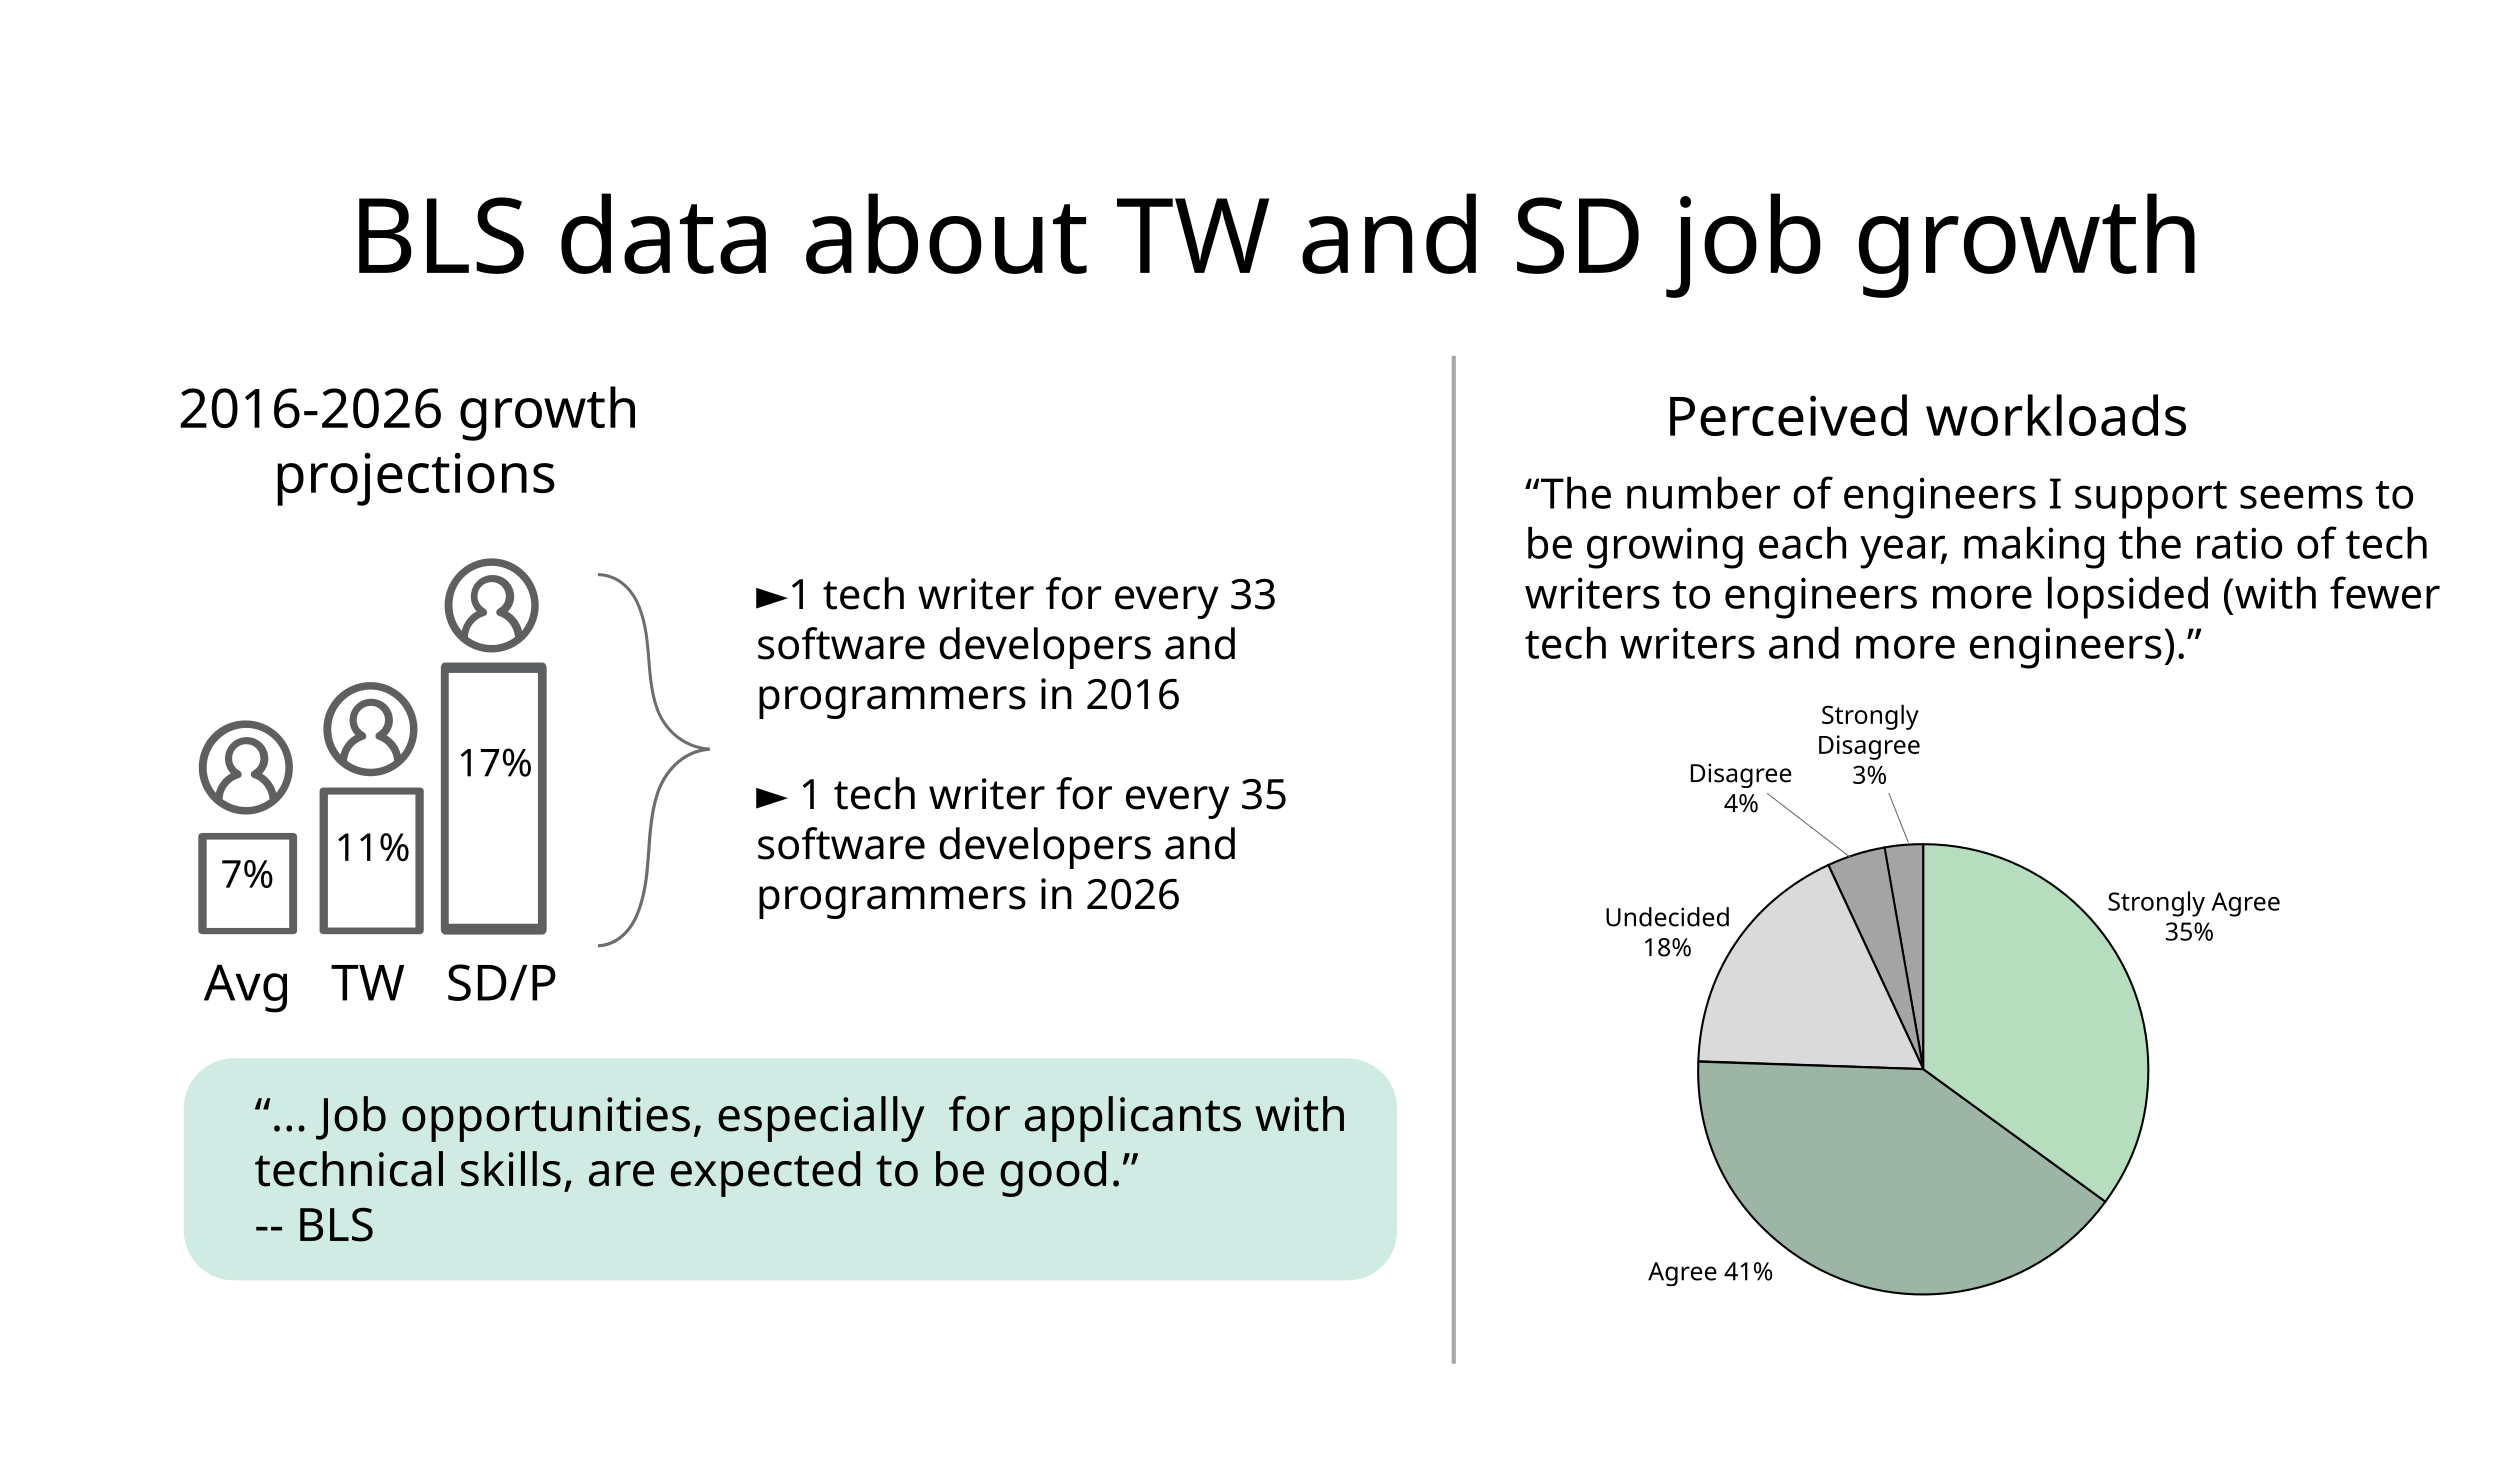
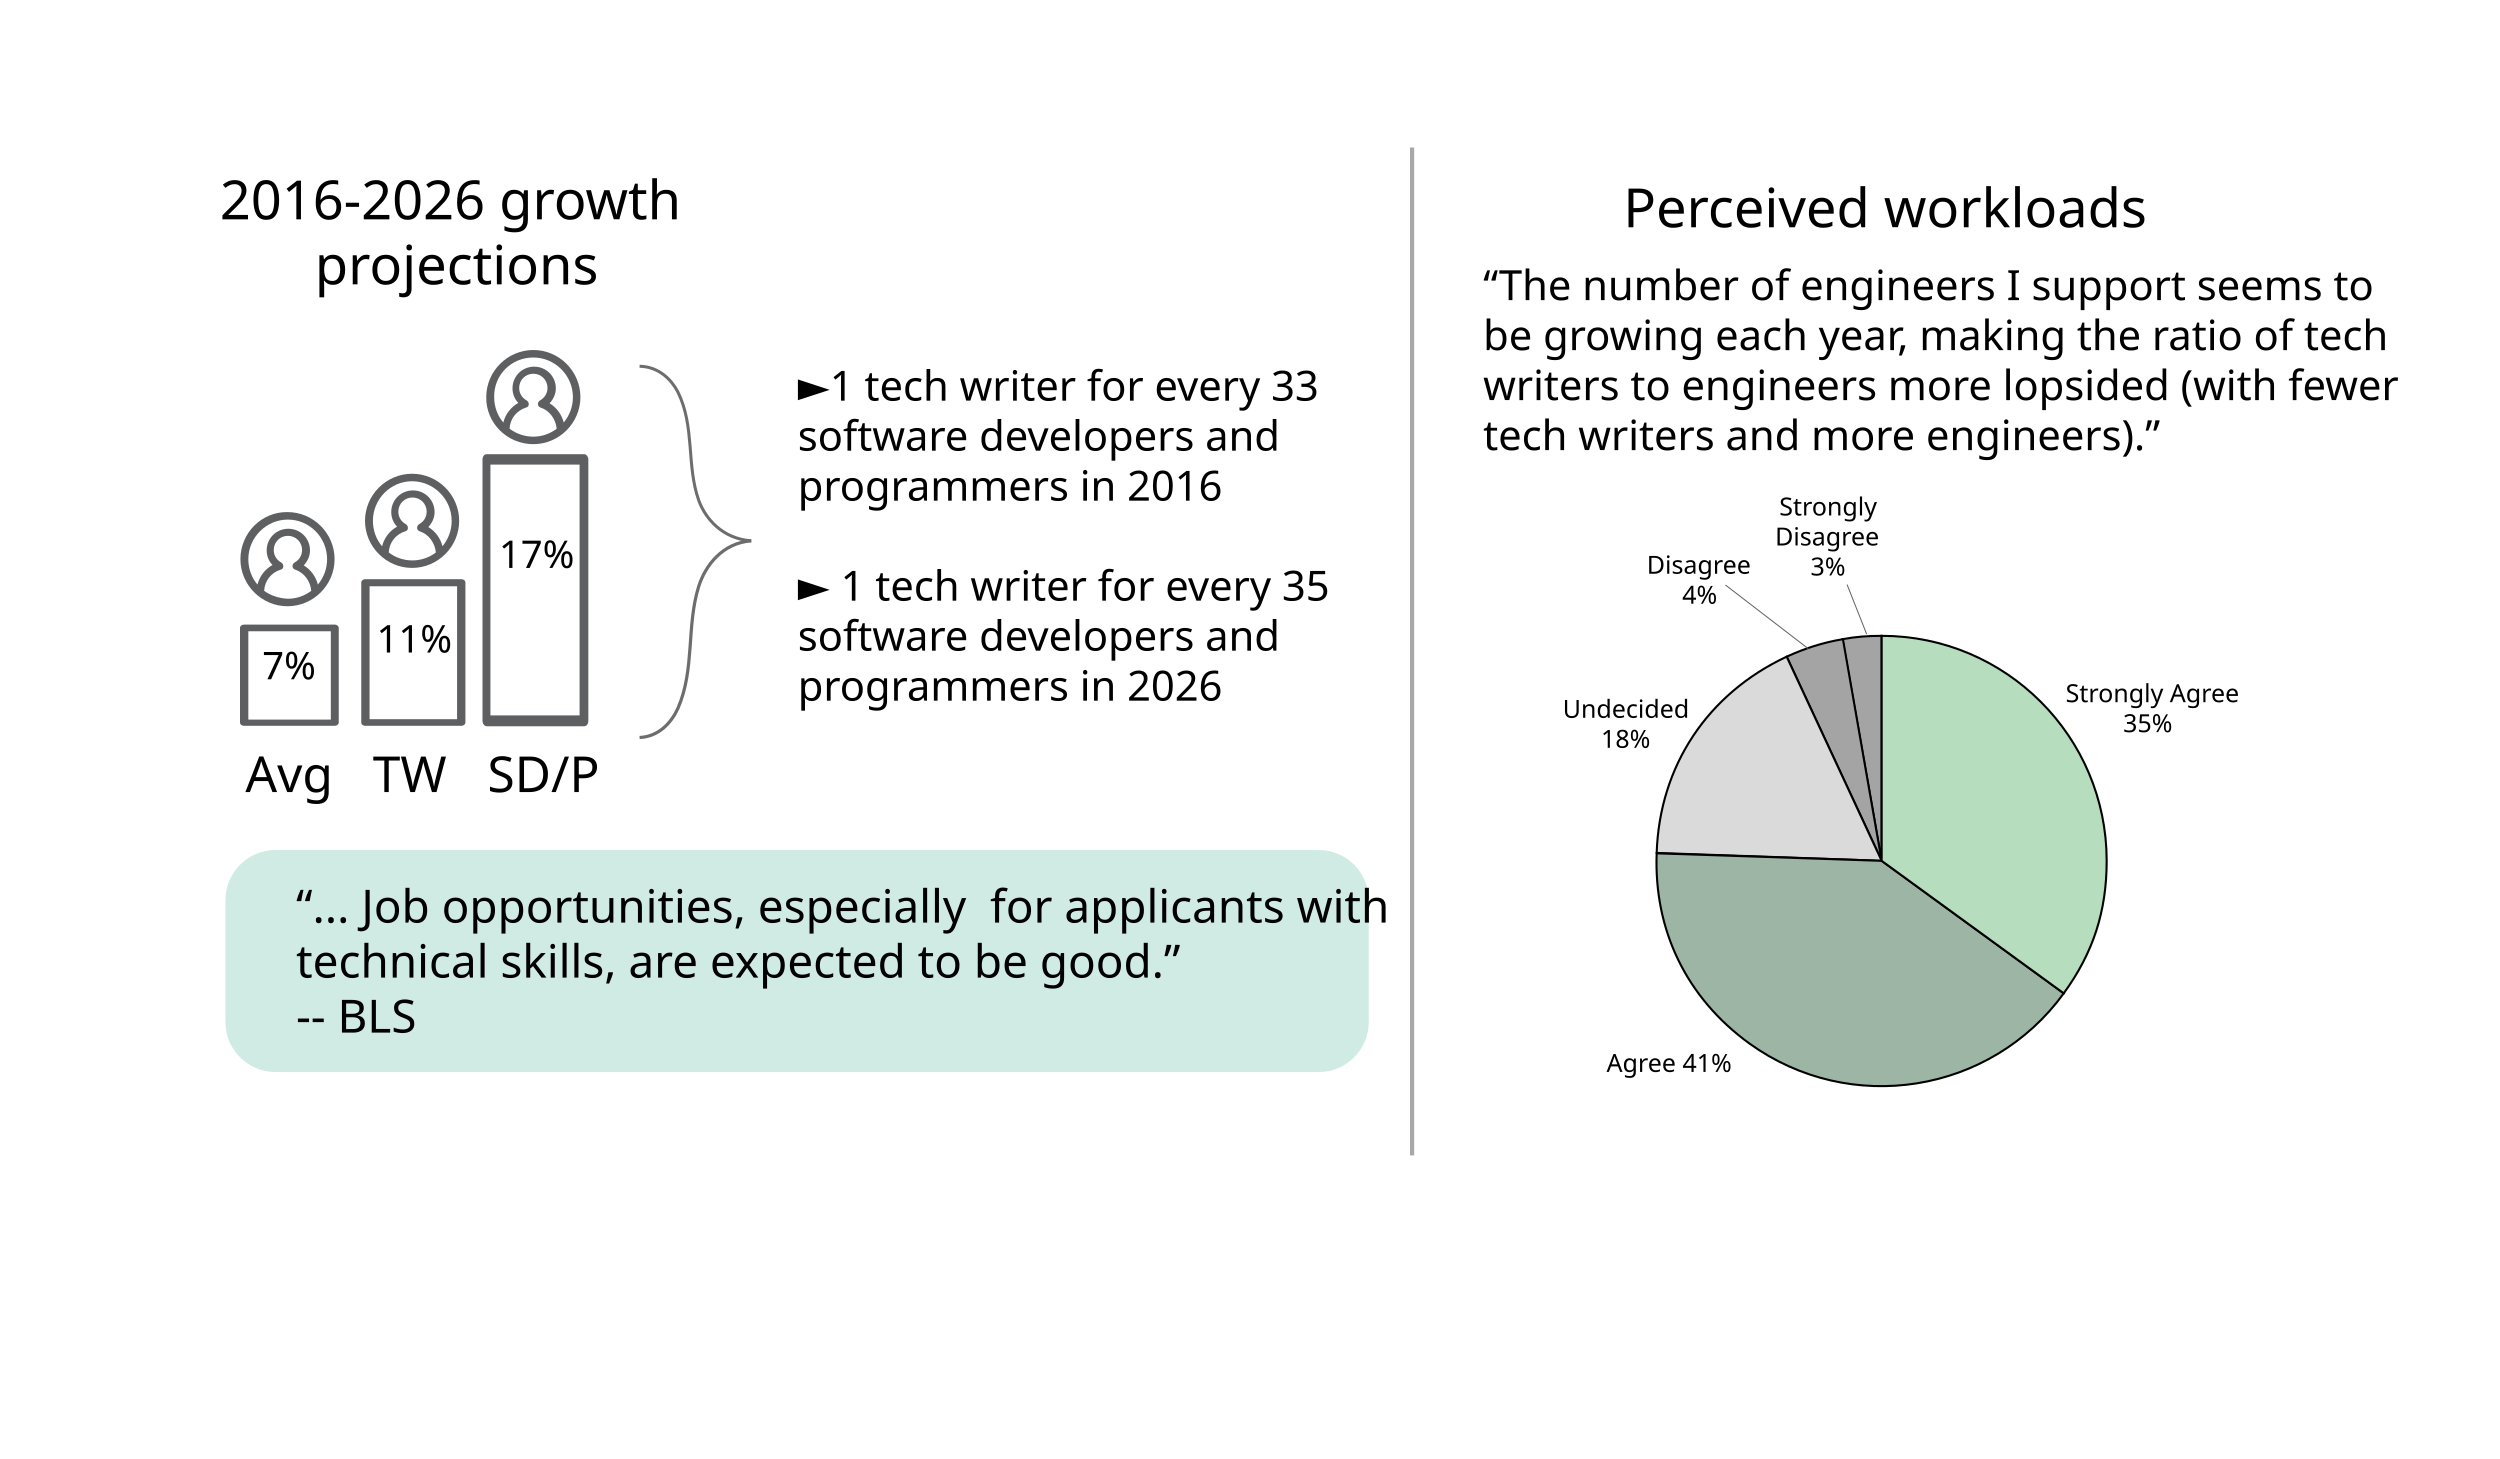
<svg xmlns="http://www.w3.org/2000/svg" version="1.1" id="Layer_1" x="0px" y="0px" viewBox="0 0 600 350" enable-background="new 0 0 600 350" xml:space="preserve">
-   <path fill="#D0EBE4" d="M323.4,307.3H56.1c-6.6,0-12-5.4-12-12V266c0-6.6,5.4-12,12-12h267.2c6.6,0,12,5.4,12,12v29.3  C335.4,301.9,330,307.3,323.4,307.3z" />
-   <rect x="-0.8" y="44" fill="none" width="600" height="45.9" />
-   <text transform="matrix(1 0 0 1 83.794 65.488)" font-family="'ArialMT'" font-size="25px">BLS data about TW and SD job growth</text>
-   <text transform="matrix(1 0 0 1 42.7522 102.6349)">
+   <path fill="#D0EBE4" d="M316.5,257.3H66.1c-6.6,0-12-5.4-12-12V216c0-6.6,5.4-12,12-12h250.4c6.6,0,12,5.4,12,12v29.3  C328.5,251.9,323.1,257.3,316.5,257.3z" />
+   <text transform="matrix(1 0 0 1 52.7522 52.6351)">
    <tspan x="0" y="0" font-family="'ArialMT'" font-size="13px">2016-2026 growth </tspan>
    <tspan x="22.8" y="15.6" font-family="'ArialMT'" font-size="13px">projections</tspan>
  </text>
-   <path fill="#5E5F61" d="M49.6,201.5h19.8v21.2H49.6V201.5z M48.6,224.2h21.7c0.5,0,1-0.3,1-0.8v-22.7c0-0.4-0.4-0.8-1-0.8H48.6  c-0.5,0-1,0.3-1,0.8v22.7C47.6,223.9,48.1,224.2,48.6,224.2z" />
-   <path fill="#5E5F61" d="M78.7,190.7h21l0,31.9h-21L78.7,190.7z M76.7,223.4c0,0.5,0.5,0.8,1,0.8h23c0.6,0,1-0.4,1-0.8l0-33.6  c0-0.5-0.5-0.8-1-0.8h-23c-0.6,0-1,0.4-1,0.8L76.7,223.4z" />
-   <path fill="#5E5F61" d="M129.1,221.7h-21.4v-60.2h21.4V221.7z M130.2,159h-23.4c-0.6,0-1,0.6-1,1.3V223c0,0.7,0.5,1.3,1,1.3h23.4  c0.6,0,1-0.6,1-1.3v-62.7C131.2,159.6,130.7,159,130.2,159z" />
-   <path fill="#5E5F61" d="M68.5,184.2c0,2.3-0.8,4.4-2.2,6.1c-0.5-1.9-1.7-3.6-3.4-4.6c0.9-1,1.5-2.2,1.5-3.6c0-2.9-2.3-5.2-5.2-5.2  c-2.9,0-5.2,2.3-5.2,5.2c0,1.3,0.5,2.6,1.4,3.5c-1.8,1-3.1,2.7-3.6,4.7c-1.4-1.6-2.2-3.8-2.2-6.1c0-5.2,4.3-9.5,9.5-9.5  C64.2,174.7,68.5,178.9,68.5,184.2L68.5,184.2z M53.4,191.8c0.1-2.4,1.7-4.4,4-5.1c0.4-0.1,0.6-0.4,0.6-0.8c0-0.4-0.2-0.7-0.5-0.9  c-1.1-0.6-1.8-1.7-1.8-3c0-1.9,1.5-3.4,3.4-3.4s3.4,1.5,3.4,3.4c0,1.3-0.7,2.4-1.8,3c-0.3,0.2-0.5,0.5-0.5,0.9  c0,0.4,0.3,0.7,0.6,0.8c2.2,0.7,3.7,2.8,3.9,5.1c-1.6,1.2-3.5,1.9-5.6,1.9S54.9,192.9,53.4,191.8L53.4,191.8z M47.7,184.2  c0,6.2,5.1,11.3,11.3,11.3s11.3-5.1,11.3-11.3s-5.1-11.3-11.3-11.3C52.8,172.8,47.7,177.9,47.7,184.2z" />
-   <path fill="#5E5F61" d="M88.9,165.5c5.2,0,9.5,4.3,9.5,9.5c0,2.3-0.8,4.4-2.2,6.1c-0.5-1.9-1.7-3.6-3.4-4.6c0.9-1,1.5-2.2,1.5-3.6  c0-2.9-2.3-5.2-5.2-5.2s-5.2,2.3-5.2,5.2c0,1.3,0.5,2.6,1.4,3.5c-1.8,1-3.1,2.7-3.6,4.7c-1.4-1.6-2.2-3.8-2.2-6.1  C79.5,169.8,83.7,165.5,88.9,165.5L88.9,165.5z M83.3,182.6c0.1-2.4,1.7-4.4,4-5.1c0.4-0.1,0.6-0.4,0.6-0.8c0-0.4-0.2-0.7-0.5-0.9  c-1.1-0.6-1.8-1.7-1.8-3c0-1.9,1.5-3.4,3.4-3.4c1.9,0,3.4,1.5,3.4,3.4c0,1.3-0.7,2.4-1.8,3c-0.3,0.2-0.5,0.5-0.5,0.9  c0,0.4,0.3,0.7,0.6,0.8c2.2,0.7,3.7,2.8,3.9,5.1c-1.6,1.2-3.5,1.9-5.6,1.9C86.8,184.5,84.9,183.8,83.3,182.6L83.3,182.6z   M88.9,186.3c6.2,0,11.3-5.1,11.3-11.3c0-6.2-5.1-11.3-11.3-11.3c-6.2,0-11.3,5.1-11.3,11.3C77.6,181.2,82.7,186.3,88.9,186.3z" />
-   <path fill="#5E5F61" d="M118,135.8c5.2,0,9.5,4.3,9.5,9.5c0,2.3-0.8,4.4-2.2,6.1c-0.5-1.9-1.7-3.6-3.4-4.6c0.9-1,1.5-2.2,1.5-3.6  c0-2.9-2.3-5.2-5.2-5.2c-2.9,0-5.2,2.3-5.2,5.2c0,1.3,0.5,2.6,1.4,3.5c-1.8,1-3.1,2.7-3.6,4.7c-1.4-1.6-2.2-3.8-2.2-6.1  C108.5,140,112.7,135.8,118,135.8L118,135.8z M112.3,152.9c0.1-2.4,1.7-4.4,4-5.1c0.4-0.1,0.6-0.4,0.6-0.8c0-0.4-0.2-0.7-0.5-0.9  c-1.1-0.6-1.8-1.7-1.8-3c0-1.9,1.5-3.4,3.4-3.4c1.9,0,3.4,1.5,3.4,3.4c0,1.3-0.7,2.4-1.8,3c-0.3,0.2-0.5,0.5-0.5,0.9  c0,0.4,0.3,0.7,0.6,0.8c2.2,0.7,3.7,2.8,3.9,5.1c-1.6,1.2-3.5,1.9-5.6,1.9C115.9,154.8,113.9,154.1,112.3,152.9L112.3,152.9z   M118,156.6c6.2,0,11.3-5.1,11.3-11.3c0-6.2-5.1-11.3-11.3-11.3c-6.2,0-11.3,5.1-11.3,11.3S111.7,156.6,118,156.6z" />
-   <text transform="matrix(1 0 0 1 48.8939 240.0991)" font-family="'ArialMT'" font-size="11.929px">Avg</text>
-   <text transform="matrix(1 0 0 1 79.4574 240.0991)" font-family="'ArialMT'" font-size="11.929px">TW</text>
-   <text transform="matrix(1 0 0 1 106.9852 240.0986)" font-family="'ArialMT'" font-size="11.929px">SD/P</text>
+   <path fill="#5E5F61" d="M59.6,151.5h19.8v21.2H59.6V151.5z M58.6,174.2h21.7c0.5,0,1-0.3,1-0.8v-22.7c0-0.4-0.4-0.8-1-0.8H58.6  c-0.5,0-1,0.3-1,0.8v22.7C57.6,173.9,58.1,174.2,58.6,174.2z" />
+   <path fill="#5E5F61" d="M88.7,140.7h21l0,31.9h-21L88.7,140.7z M86.7,173.4c0,0.5,0.5,0.8,1,0.8h23c0.6,0,1-0.4,1-0.8l0-33.6  c0-0.5-0.5-0.8-1-0.8h-23c-0.6,0-1,0.4-1,0.8L86.7,173.4z" />
+   <path fill="#5E5F61" d="M139.1,171.7h-21.4v-60.2h21.4V171.7z M140.2,109h-23.4c-0.6,0-1,0.6-1,1.3V173c0,0.7,0.5,1.3,1,1.3h23.4  c0.6,0,1-0.6,1-1.3v-62.7C141.2,109.6,140.7,109,140.2,109z" />
+   <path fill="#5E5F61" d="M78.5,134.2c0,2.3-0.8,4.4-2.2,6.1c-0.5-1.9-1.7-3.6-3.4-4.6c0.9-1,1.5-2.2,1.5-3.6c0-2.9-2.3-5.2-5.2-5.2  s-5.2,2.3-5.2,5.2c0,1.3,0.5,2.6,1.4,3.5c-1.8,1-3.1,2.7-3.6,4.7c-1.4-1.6-2.2-3.8-2.2-6.1c0-5.2,4.3-9.5,9.5-9.5  C74.2,124.7,78.5,128.9,78.5,134.2L78.5,134.2z M63.4,141.8c0.1-2.4,1.7-4.4,4-5.1c0.4-0.1,0.6-0.4,0.6-0.8c0-0.4-0.2-0.7-0.5-0.9  c-1.1-0.6-1.8-1.7-1.8-3c0-1.9,1.5-3.4,3.4-3.4c1.9,0,3.4,1.5,3.4,3.4c0,1.3-0.7,2.4-1.8,3c-0.3,0.2-0.5,0.5-0.5,0.9  c0,0.4,0.3,0.7,0.6,0.8c2.2,0.7,3.7,2.8,3.9,5.1c-1.6,1.2-3.5,1.9-5.6,1.9C66.9,143.6,64.9,142.9,63.4,141.8L63.4,141.8z   M57.7,134.2c0,6.2,5.1,11.3,11.3,11.3s11.3-5.1,11.3-11.3s-5.1-11.3-11.3-11.3C62.8,122.8,57.7,127.9,57.7,134.2z" />
+   <path fill="#5E5F61" d="M98.9,115.5c5.2,0,9.5,4.3,9.5,9.5c0,2.3-0.8,4.4-2.2,6.1c-0.5-1.9-1.7-3.6-3.4-4.6c0.9-1,1.5-2.2,1.5-3.6  c0-2.9-2.3-5.2-5.2-5.2s-5.2,2.3-5.2,5.2c0,1.3,0.5,2.6,1.4,3.5c-1.8,1-3.1,2.7-3.6,4.7c-1.4-1.6-2.2-3.8-2.2-6.1  C89.5,119.8,93.7,115.5,98.9,115.5L98.9,115.5z M93.3,132.6c0.1-2.4,1.7-4.4,4-5.1c0.4-0.1,0.6-0.4,0.6-0.8c0-0.4-0.2-0.7-0.5-0.9  c-1.1-0.6-1.8-1.7-1.8-3c0-1.9,1.5-3.4,3.4-3.4c1.9,0,3.4,1.5,3.4,3.4c0,1.3-0.7,2.4-1.8,3c-0.3,0.2-0.5,0.5-0.5,0.9  c0,0.4,0.3,0.7,0.6,0.8c2.2,0.7,3.7,2.8,3.9,5.1c-1.6,1.2-3.5,1.9-5.6,1.9C96.8,134.5,94.9,133.8,93.3,132.6L93.3,132.6z   M98.9,136.3c6.2,0,11.3-5.1,11.3-11.3c0-6.2-5.1-11.3-11.3-11.3c-6.2,0-11.3,5.1-11.3,11.3C87.6,131.2,92.7,136.3,98.9,136.3z" />
+   <path fill="#5E5F61" d="M128,85.8c5.2,0,9.5,4.3,9.5,9.5c0,2.3-0.8,4.4-2.2,6.1c-0.5-1.9-1.7-3.6-3.4-4.6c0.9-1,1.5-2.2,1.5-3.6  c0-2.9-2.3-5.2-5.2-5.2s-5.2,2.3-5.2,5.2c0,1.3,0.5,2.6,1.4,3.5c-1.8,1-3.1,2.7-3.6,4.7c-1.4-1.6-2.2-3.8-2.2-6.1  C118.5,90,122.7,85.8,128,85.8L128,85.8z M122.3,102.9c0.1-2.4,1.7-4.4,4-5.1c0.4-0.1,0.6-0.4,0.6-0.8c0-0.4-0.2-0.7-0.5-0.9  c-1.1-0.6-1.8-1.7-1.8-3c0-1.9,1.5-3.4,3.4-3.4c1.9,0,3.4,1.5,3.4,3.4c0,1.3-0.7,2.4-1.8,3c-0.3,0.2-0.5,0.5-0.5,0.9  c0,0.4,0.3,0.7,0.6,0.8c2.2,0.7,3.7,2.8,3.9,5.1c-1.6,1.2-3.5,1.9-5.6,1.9C125.9,104.8,123.9,104.1,122.3,102.9L122.3,102.9z   M128,106.6c6.2,0,11.3-5.1,11.3-11.3c0-6.2-5.1-11.3-11.3-11.3c-6.2,0-11.3,5.1-11.3,11.3C116.6,101.5,121.7,106.6,128,106.6z" />
+   <text transform="matrix(1 0 0 1 58.8939 190.0993)" font-family="'ArialMT'" font-size="11.929px">Avg</text>
+   <text transform="matrix(1 0 0 1 89.4574 190.0993)" font-family="'ArialMT'" font-size="11.929px">TW</text>
+   <text transform="matrix(1 0 0 1 116.9852 190.0988)" font-family="'ArialMT'" font-size="11.929px">SD/P</text>
  <g>
-     <text transform="matrix(1 0 0 1 109.7382 186.3012)" font-family="'ArialMT'" font-size="9.176px">17%</text>
+     <text transform="matrix(1 0 0 1 119.7381 136.3014)" font-family="'ArialMT'" font-size="9.176px">17%</text>
  </g>
  <g>
-     <text transform="matrix(1 0 0 1 52.9335 213.0244)" font-family="'ArialMT'" font-size="9.176px">7%</text>
+     <text transform="matrix(1 0 0 1 62.9334 163.0246)" font-family="'ArialMT'" font-size="9.176px">7%</text>
  </g>
  <g>
-     <text transform="matrix(1 0 0 1 80.3749 206.6015)" font-family="'ArialMT'" font-size="9.176px">11%</text>
+     <text transform="matrix(1 0 0 1 90.3748 156.6017)" font-family="'ArialMT'" font-size="9.176px">11%</text>
  </g>
-   <rect x="61.1" y="262" fill="none" width="263.3" height="48.4" />
-   <text transform="matrix(1 0 0 1 61.0594 271.4262)">
+   <rect x="71.1" y="212" fill="none" width="263.3" height="48.4" />
+   <text transform="matrix(1 0 0 1 71.0593 221.4264)">
    <tspan x="0" y="0" font-family="'ArialMT'" font-size="11px">“... Job opportunities, especially  for applicants with </tspan>
    <tspan x="0" y="13.2" font-family="'ArialMT'" font-size="11px">technical skills, are expected to be good.” </tspan>
    <tspan x="0" y="26.4" font-family="'ArialMT'" font-size="11px">-- BLS</tspan>
  </text>
-   <text transform="matrix(1 0 0 1 399.5834 104.5397)" font-family="'ArialMT'" font-size="13px">Perceived workloads</text>
-   <line fill="none" stroke="#A9A8A9" stroke-miterlimit="10" x1="348.9" y1="85.4" x2="348.9" y2="327.3" />
-   <rect x="181.5" y="137.6" fill="none" width="148.7" height="115.1" />
-   <text transform="matrix(1 0 0 1 181.4662 146.1577)">
+   <text transform="matrix(1 0 0 1 389.5834 54.5399)" font-family="'ArialMT'" font-size="13px">Perceived workloads</text>
+   <line fill="none" stroke="#A9A8A9" stroke-miterlimit="10" x1="338.9" y1="35.4" x2="338.9" y2="277.3" />
+   <rect x="191.5" y="87.6" fill="none" width="148.7" height="115.1" />
+   <text transform="matrix(1 0 0 1 191.4662 96.1579)">
    <tspan x="0" y="0" font-family="'ArialMT'" font-size="10px">►1 tech writer for every 33 </tspan>
    <tspan x="0" y="12" font-family="'ArialMT'" font-size="10px">software developers and </tspan>
    <tspan x="0" y="24" font-family="'ArialMT'" font-size="10px">programmers in 2016</tspan>
    <tspan x="0" y="48" font-family="'ArialMT'" font-size="10px">► 1 tech writer for every 35 </tspan>
    <tspan x="0" y="60" font-family="'ArialMT'" font-size="10px">software developers and </tspan>
    <tspan x="0" y="72" font-family="'ArialMT'" font-size="10px">programmers in 2026</tspan>
  </text>
-   <rect x="366" y="113.4" fill="none" width="211.5" height="80.3" />
-   <text transform="matrix(1 0 0 1 365.9581 122.0258)">
+   <rect x="356" y="63.4" fill="none" width="211.5" height="80.3" />
+   <text transform="matrix(1 0 0 1 355.958 72.0259)">
    <tspan x="0" y="0" font-family="'ArialMT'" font-size="10px">“The number of engineers I support seems to </tspan>
    <tspan x="0" y="12" font-family="'ArialMT'" font-size="10px">be growing each year, making the ratio of tech </tspan>
    <tspan x="0" y="24" font-family="'ArialMT'" font-size="10px">writers to engineers more lopsided (with fewer </tspan>
    <tspan x="0" y="36" font-family="'ArialMT'" font-size="10px">tech writers and more engineers).”</tspan>
  </text>
  <g>
    <g>
      <g>
        <g>
-           <path fill="#A4A4A4" stroke="#000000" stroke-width="0.5" stroke-miterlimit="10" d="M461.6,256.6l-9.4-53.2      c3.2-0.6,6.2-0.8,9.4-0.8V256.6z" />
+           <path fill="#A4A4A4" stroke="#000000" stroke-width="0.5" stroke-miterlimit="10" d="M451.6,206.6l-9.4-53.2      c3.2-0.6,6.2-0.8,9.4-0.8V206.6z" />
        </g>
      </g>
      <g>
        <g>
-           <path fill="#A4A4A4" stroke="#000000" stroke-width="0.5" stroke-miterlimit="10" d="M461.6,256.6l-22.8-49      c4.4-2,8.7-3.4,13.5-4.2L461.6,256.6z" />
+           <path fill="#A4A4A4" stroke="#000000" stroke-width="0.5" stroke-miterlimit="10" d="M451.6,206.6l-22.8-49      c4.4-2,8.7-3.4,13.5-4.2L451.6,206.6z" />
        </g>
      </g>
      <g>
        <g>
-           <path fill="#DADADA" stroke="#000000" stroke-width="0.5" stroke-miterlimit="10" d="M461.6,256.6l-54-1.9      c0.7-20.9,12.2-38.2,31.2-47.1L461.6,256.6z" />
+           <path fill="#DADADA" stroke="#000000" stroke-width="0.5" stroke-miterlimit="10" d="M451.6,206.6l-54-1.9      c0.7-20.9,12.2-38.2,31.2-47.1L451.6,206.6z" />
        </g>
      </g>
      <g>
        <g>
-           <path fill="#9CB5A4" stroke="#000000" stroke-width="0.5" stroke-miterlimit="10" d="M461.6,256.6l43.7,31.8      c-17.5,24.1-51.3,29.5-75.5,12c-15-10.9-22.9-27.1-22.2-45.6L461.6,256.6z" />
+           <path fill="#9CB5A4" stroke="#000000" stroke-width="0.5" stroke-miterlimit="10" d="M451.6,206.6l43.7,31.8      c-17.5,24.1-51.3,29.5-75.5,12c-15-10.9-22.9-27.1-22.2-45.6L451.6,206.6z" />
        </g>
      </g>
      <g>
        <g>
-           <path fill="#B5DDBE" stroke="#000000" stroke-width="0.5" stroke-miterlimit="10" d="M461.6,256.6v-54c29.8,0,54,24.2,54,54      c0,12.1-3.2,22-10.3,31.8L461.6,256.6z" />
+           <path fill="#B5DDBE" stroke="#000000" stroke-width="0.5" stroke-miterlimit="10" d="M451.6,206.6v-54c29.8,0,54,24.2,54,54      c0,12.1-3.2,22-10.3,31.8L451.6,206.6z" />
        </g>
      </g>
    </g>
    <g>
      <g>
		</g>
      <g>
		</g>
      <g>
		</g>
      <g>
		</g>
      <g>
		</g>
    </g>
  </g>
-   <text transform="matrix(1 0 0 1 385.0458 222.2749)">
+   <text transform="matrix(1 0 0 1 375.0458 172.2748)">
    <tspan x="0" y="0" font-family="'ArialMT'" font-size="6px">Undecided </tspan>
    <tspan x="9.2" y="7.2" font-family="'ArialMT'" font-size="6px">18%</tspan>
  </text>
-   <text transform="matrix(1 0 0 1 405.2247 187.7014)">
+   <text transform="matrix(1 0 0 1 395.2247 137.7013)">
    <tspan x="0" y="0" font-family="'ArialMT'" font-size="6px">Disagree </tspan>
    <tspan x="8.5" y="7.2" font-family="'ArialMT'" font-size="6px">4%</tspan>
  </text>
-   <text transform="matrix(1 0 0 1 437.0215 173.7159)">
+   <text transform="matrix(1 0 0 1 427.0215 123.7159)">
    <tspan x="0" y="0" font-family="'ArialMT'" font-size="6px">Strongly </tspan>
    <tspan x="-1" y="7.2" font-family="'ArialMT'" font-size="6px">Disagree </tspan>
    <tspan x="7.5" y="14.4" font-family="'ArialMT'" font-size="6px">3%</tspan>
  </text>
-   <text transform="matrix(1 0 0 1 505.7448 218.5203)">
+   <text transform="matrix(1 0 0 1 495.7447 168.5202)">
    <tspan x="0" y="0" font-family="'ArialMT'" font-size="6px">Strongly Agree</tspan>
    <tspan x="13.8" y="7.2" font-family="'ArialMT'" font-size="6px">35%</tspan>
  </text>
-   <text transform="matrix(1 0 0 1 395.5738 307.2589)" font-family="'ArialMT'" font-size="6px">Agree 41%</text>
-   <line fill="none" stroke="#666666" stroke-width="0.25" stroke-miterlimit="10" x1="444" y1="205.7" x2="424.1" y2="190.4" />
-   <line fill="none" stroke="#666666" stroke-width="0.25" stroke-miterlimit="10" x1="453.3" y1="190.3" x2="458" y2="202.2" />
+   <text transform="matrix(1 0 0 1 385.5737 257.2588)" font-family="'ArialMT'" font-size="6px">Agree 41%</text>
+   <line fill="none" stroke="#666666" stroke-width="0.25" stroke-miterlimit="10" x1="434" y1="155.7" x2="414.1" y2="140.4" />
+   <line fill="none" stroke="#666666" stroke-width="0.25" stroke-miterlimit="10" x1="443.3" y1="140.3" x2="448" y2="152.2" />
  <g>
-     <path fill="none" stroke="#6D6D6D" stroke-width="0.727" stroke-miterlimit="10" d="M143.5,137.9c4.7,0.1,7.7,3.3,9.2,6.2   c4.1,8.3,2,17.5,5,26c1.6,4.4,5.7,9.2,12.6,9.7" />
-     <path fill="none" stroke="#6D6D6D" stroke-width="0.772" stroke-miterlimit="10" d="M143.5,227c4.7-0.2,7.7-3.7,9.2-7   c4.1-9.4,2-19.7,5-29.3c1.6-5,5.7-10.4,12.6-10.9" />
+     <path fill="none" stroke="#6D6D6D" stroke-width="0.727" stroke-miterlimit="10" d="M153.5,87.9c4.7,0.1,7.7,3.3,9.2,6.2   c4.1,8.3,2,17.5,5,26c1.6,4.4,5.7,9.2,12.6,9.7" />
+     <path fill="none" stroke="#6D6D6D" stroke-width="0.772" stroke-miterlimit="10" d="M153.5,177c4.7-0.2,7.7-3.7,9.2-7   c4.1-9.4,2-19.7,5-29.3c1.6-5,5.7-10.4,12.6-10.9" />
  </g>
</svg>
